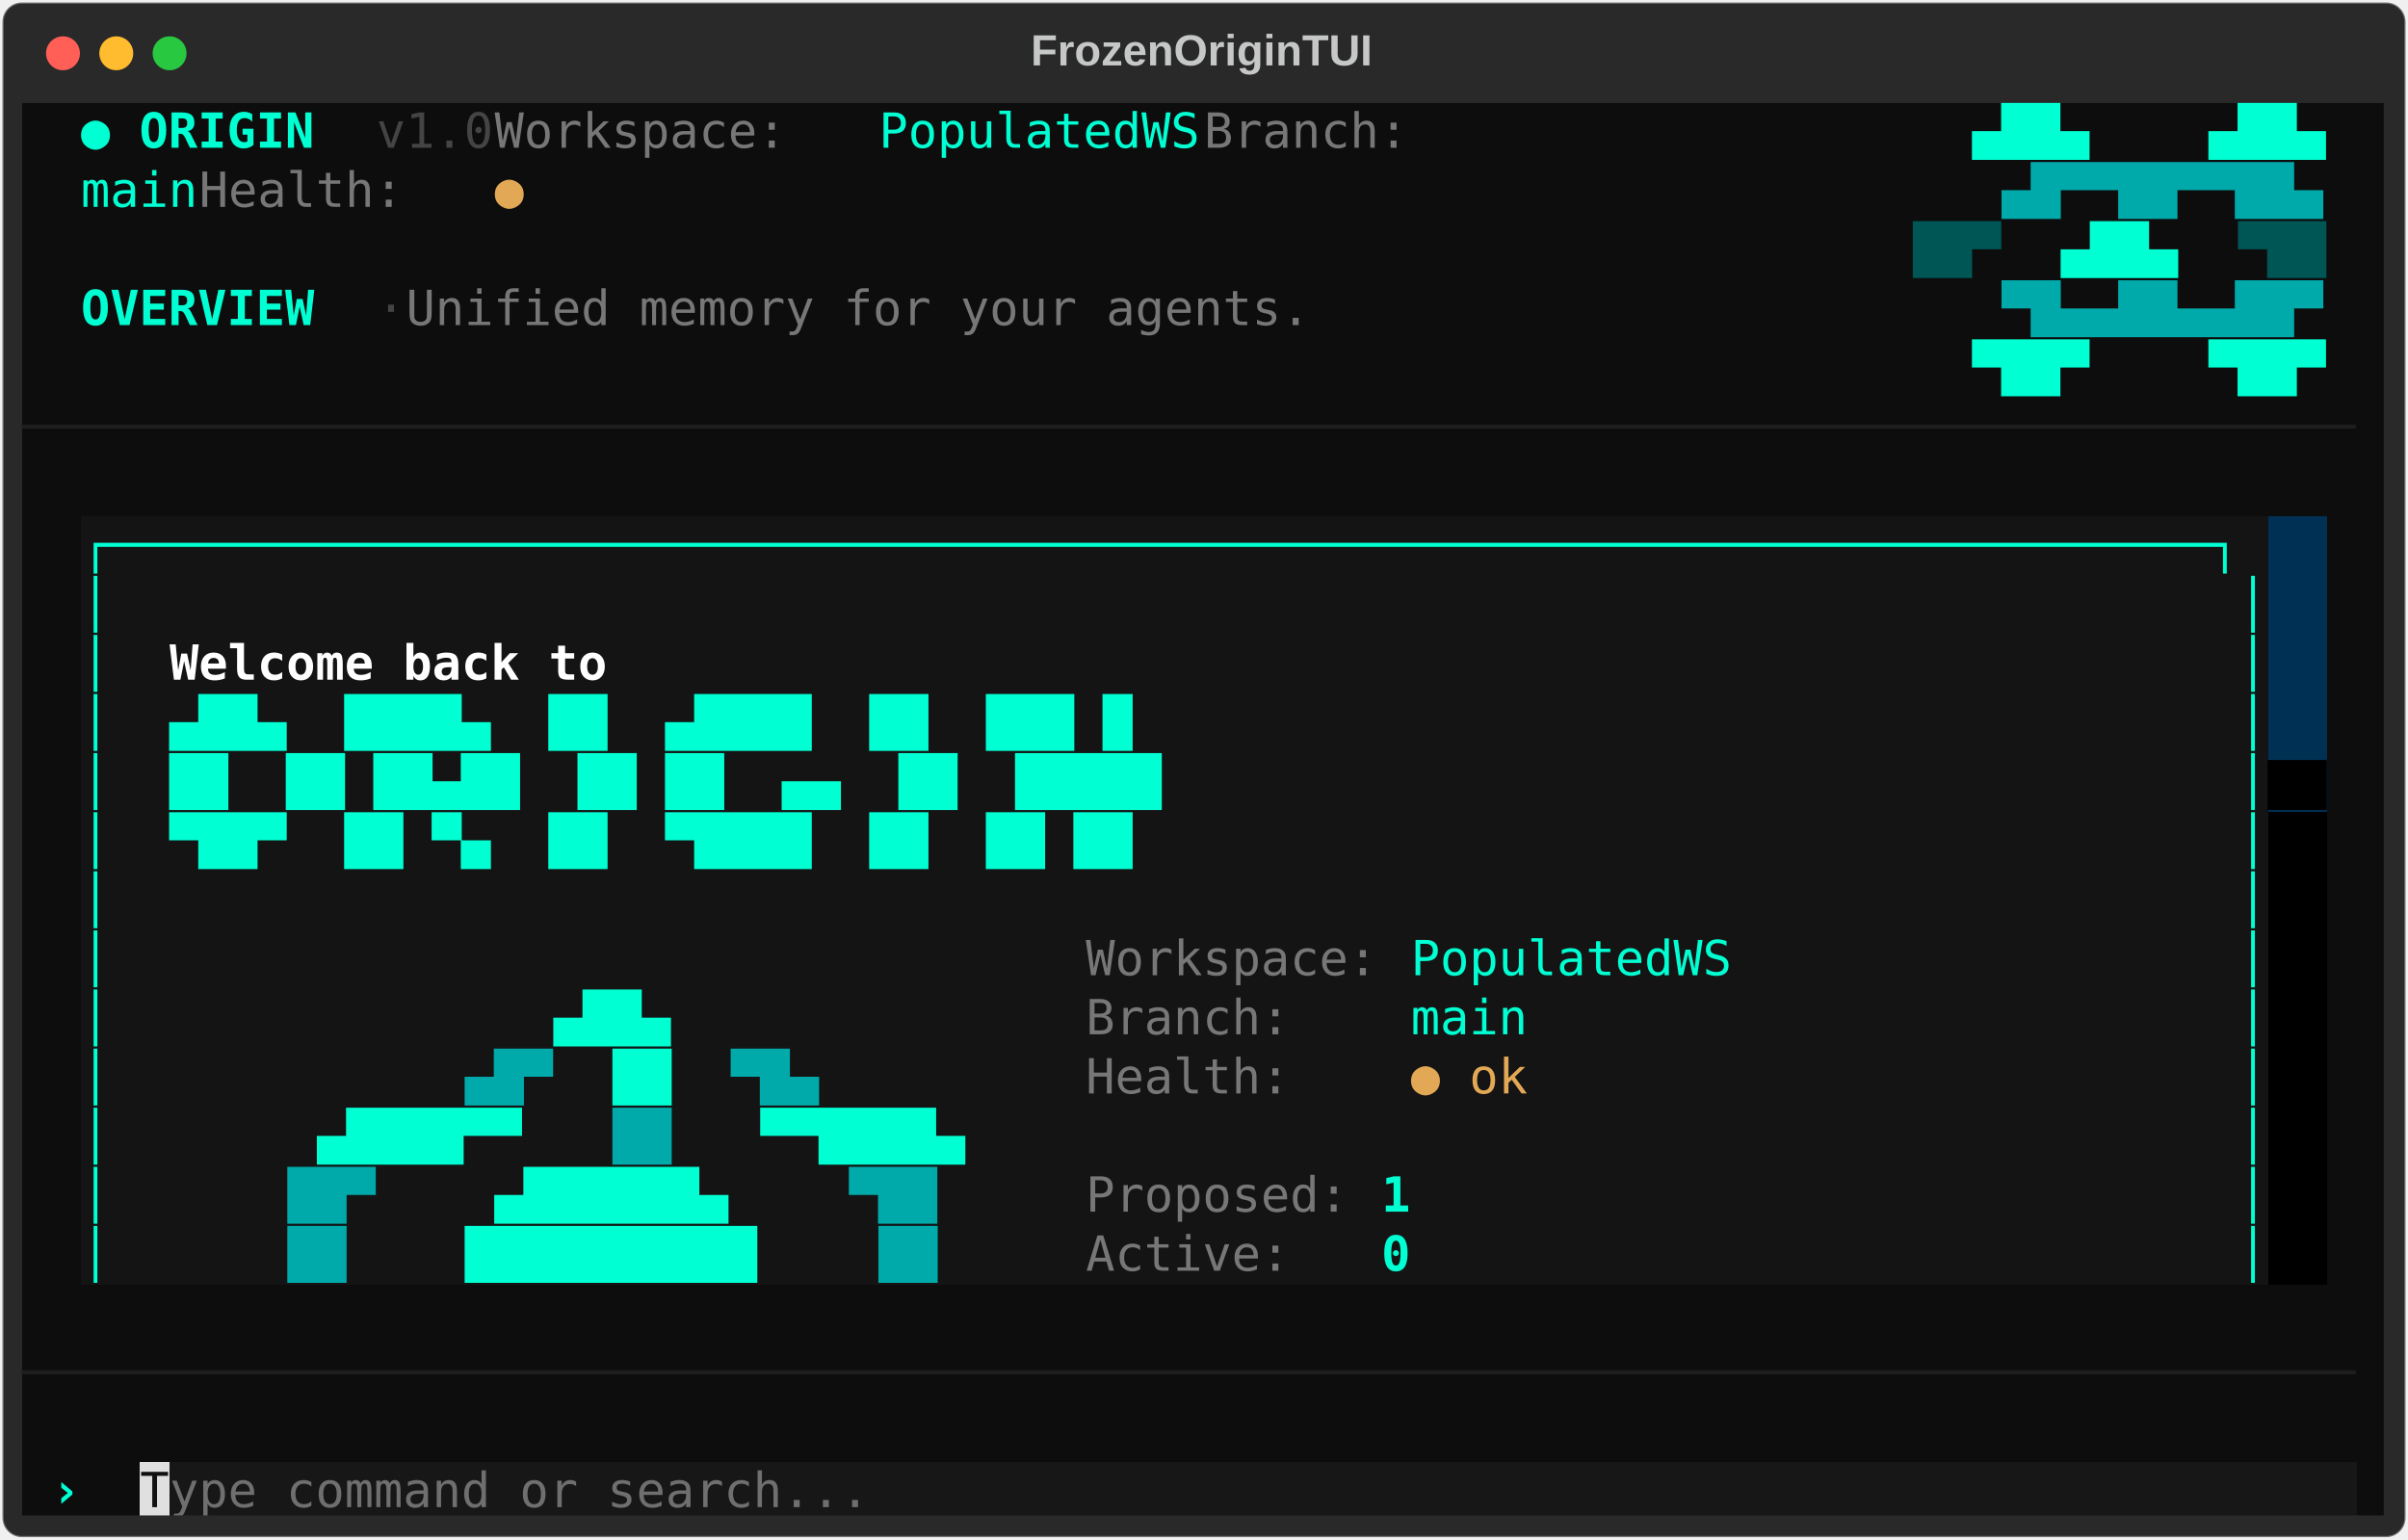
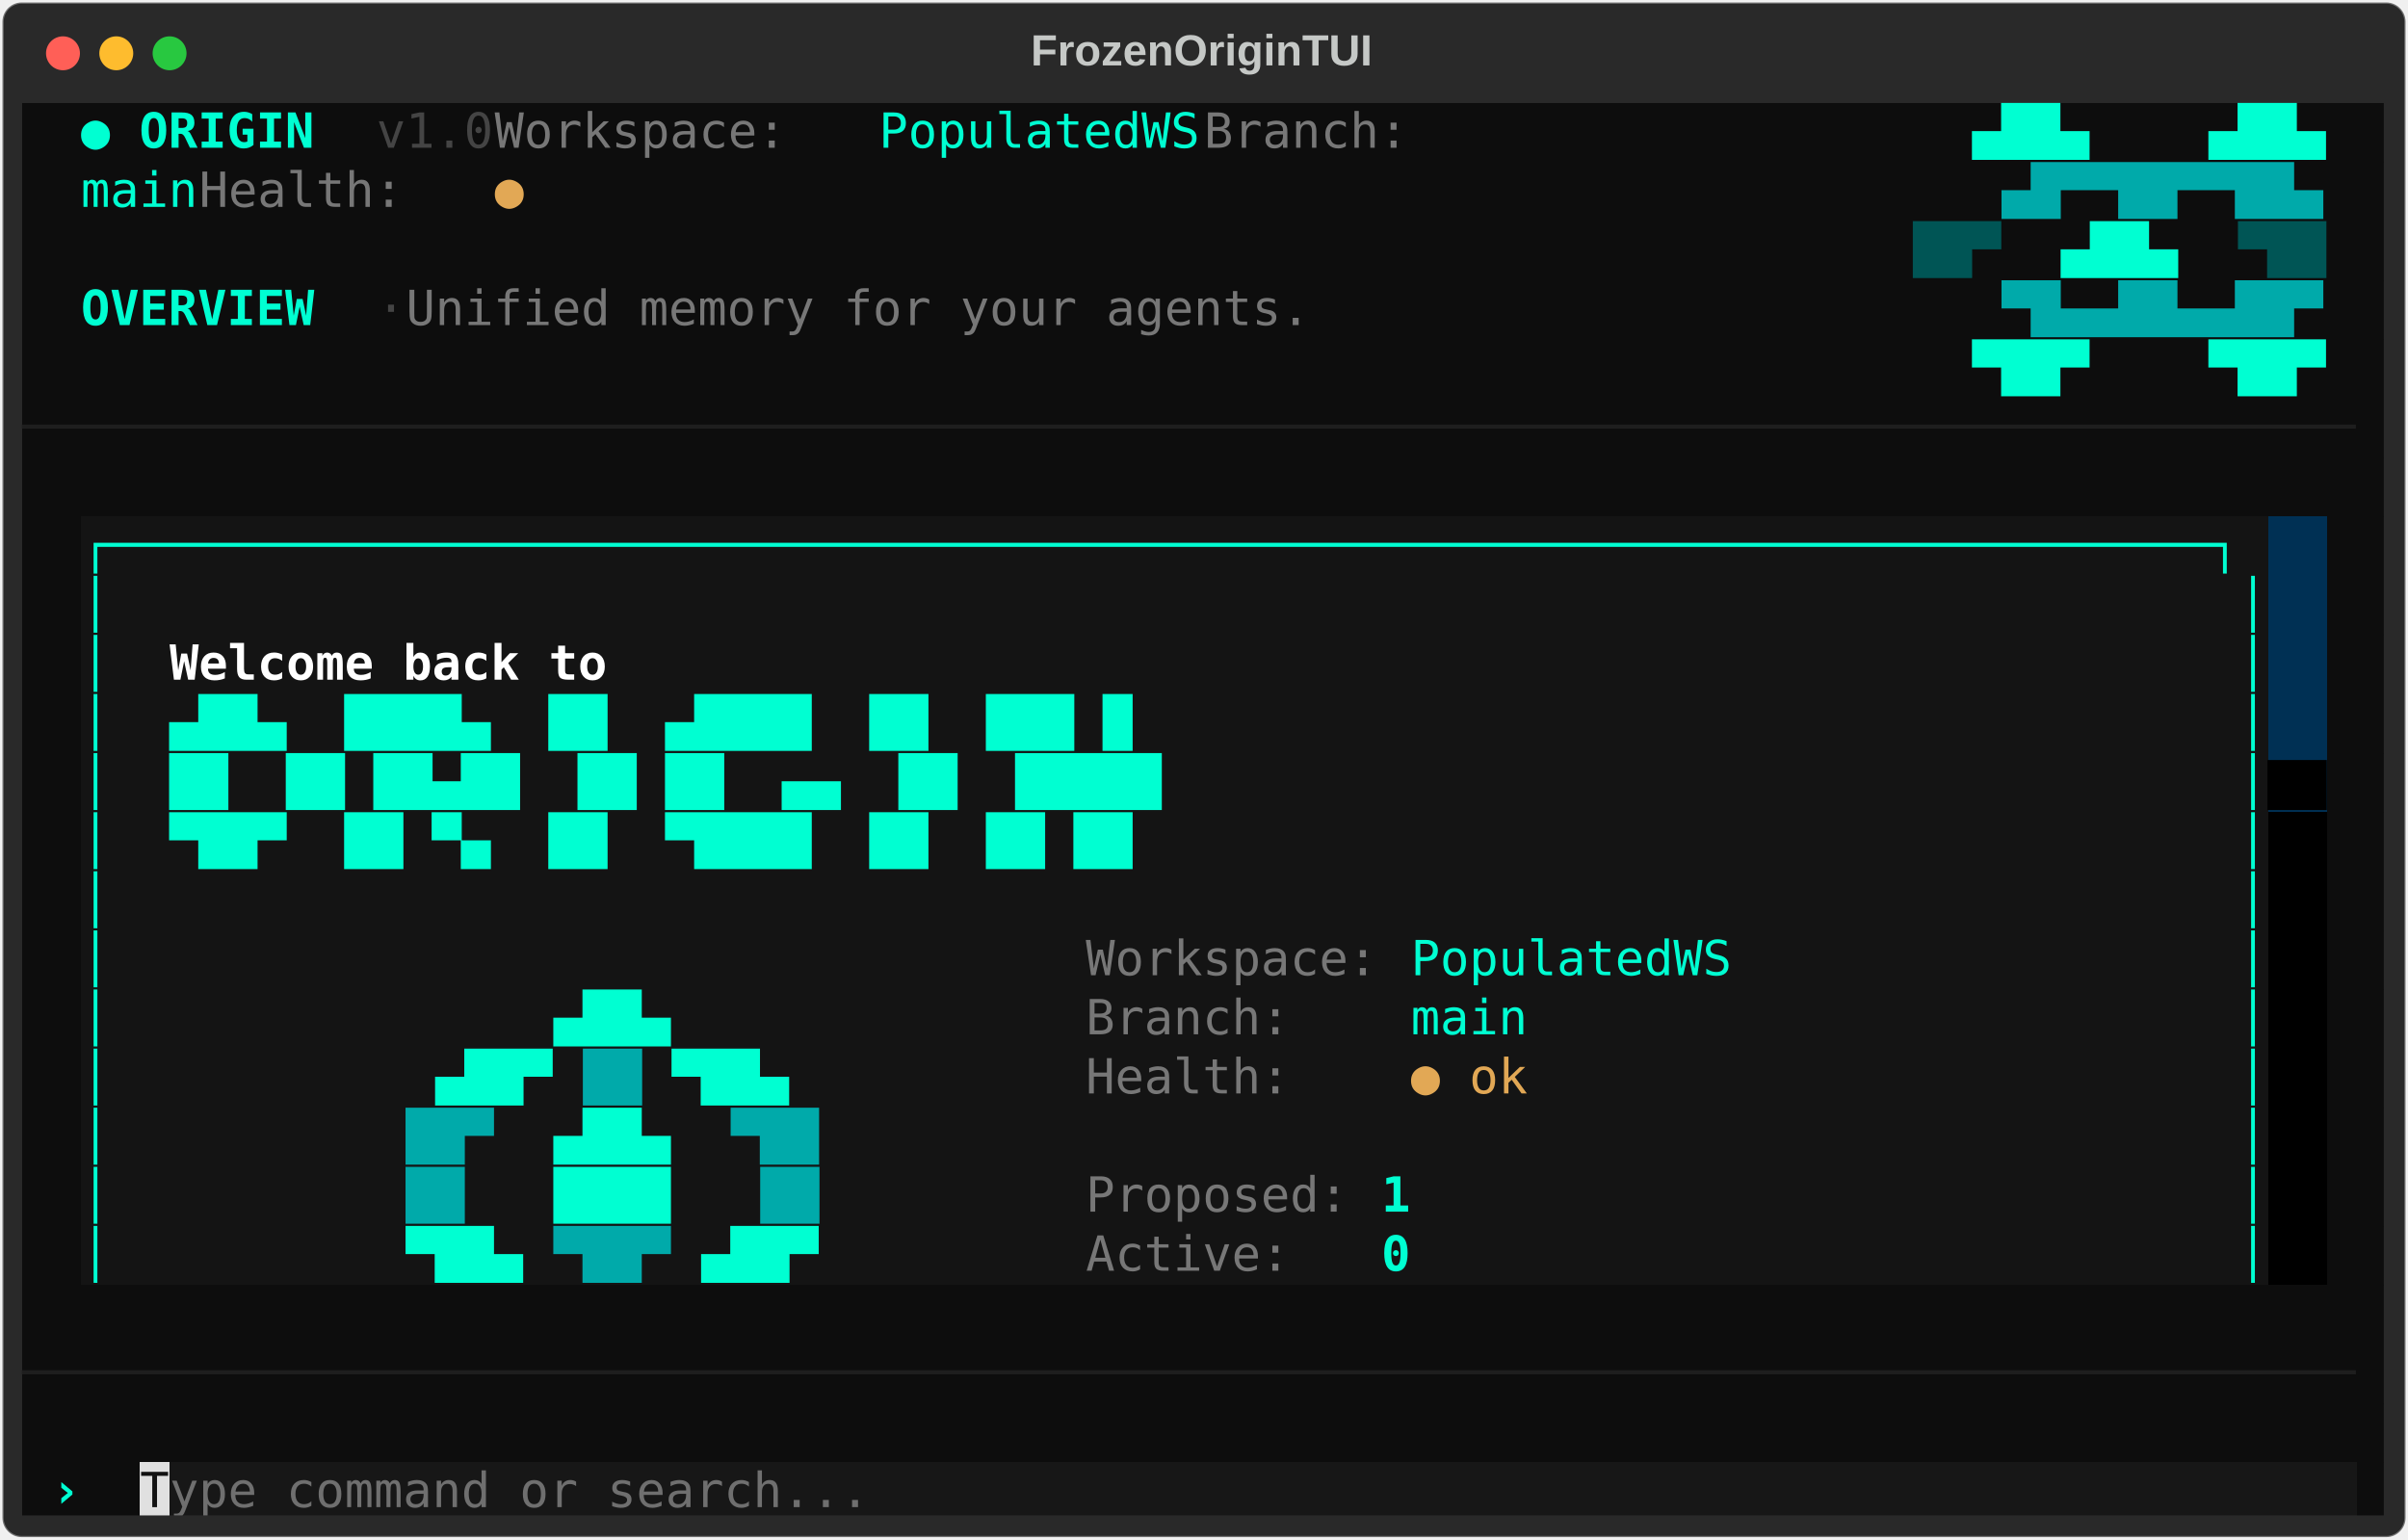
<svg xmlns="http://www.w3.org/2000/svg" class="rich-terminal" viewBox="0 0 994 635.6">
  <style>

    @font-face {
        font-family: "Fira Code";
        src: local("FiraCode-Regular"),
                url("https://cdnjs.cloudflare.com/ajax/libs/firacode/6.2.0/woff2/FiraCode-Regular.woff2") format("woff2"),
                url("https://cdnjs.cloudflare.com/ajax/libs/firacode/6.2.0/woff/FiraCode-Regular.woff") format("woff");
        font-style: normal;
        font-weight: 400;
    }
    @font-face {
        font-family: "Fira Code";
        src: local("FiraCode-Bold"),
                url("https://cdnjs.cloudflare.com/ajax/libs/firacode/6.2.0/woff2/FiraCode-Bold.woff2") format("woff2"),
                url("https://cdnjs.cloudflare.com/ajax/libs/firacode/6.2.0/woff/FiraCode-Bold.woff") format("woff");
        font-style: bold;
        font-weight: 700;
    }

    .terminal-matrix {
        font-family: Fira Code, monospace;
        font-size: 20px;
        line-height: 24.4px;
        font-variant-east-asian: full-width;
    }

    .terminal-title {
        font-size: 18px;
        font-weight: bold;
        font-family: arial;
    }

    .terminal-r1 { fill: #c5c8c6 }
.terminal-r2 { fill: #00ffd2;font-weight: bold }
.terminal-r3 { fill: #777777 }
.terminal-r4 { fill: #444444 }
.terminal-r5 { fill: #00ffd2 }
.terminal-r6 { fill: #e2a855 }
.terminal-r7 { fill: #00aaaa }
.terminal-r8 { fill: #005555 }
.terminal-r9 { fill: #1e1e1e }
.terminal-r10 { fill: #0d0d0d }
.terminal-r11 { fill: #ffffff;font-weight: bold }
.terminal-r12 { fill: #000000 }
.terminal-r13 { fill: #e0e0e0 }
.terminal-r14 { fill: #121212 }
.terminal-r15 { fill: #6f6f6f }
.terminal-r16 { fill: #ffffff }
    </style>
  <defs>
    <clipPath id="terminal-clip-terminal">
      <rect x="0" y="0" width="975.0" height="584.6" />
    </clipPath>
    <clipPath id="terminal-line-0">
      <rect x="0" y="1.5" width="976" height="24.65" />
    </clipPath>
    <clipPath id="terminal-line-1">
      <rect x="0" y="25.9" width="976" height="24.65" />
    </clipPath>
    <clipPath id="terminal-line-2">
      <rect x="0" y="50.3" width="976" height="24.65" />
    </clipPath>
    <clipPath id="terminal-line-3">
      <rect x="0" y="74.7" width="976" height="24.65" />
    </clipPath>
    <clipPath id="terminal-line-4">
      <rect x="0" y="99.1" width="976" height="24.65" />
    </clipPath>
    <clipPath id="terminal-line-5">
      <rect x="0" y="123.5" width="976" height="24.65" />
    </clipPath>
    <clipPath id="terminal-line-6">
      <rect x="0" y="147.9" width="976" height="24.65" />
    </clipPath>
    <clipPath id="terminal-line-7">
      <rect x="0" y="172.3" width="976" height="24.65" />
    </clipPath>
    <clipPath id="terminal-line-8">
      <rect x="0" y="196.7" width="976" height="24.65" />
    </clipPath>
    <clipPath id="terminal-line-9">
      <rect x="0" y="221.1" width="976" height="24.65" />
    </clipPath>
    <clipPath id="terminal-line-10">
      <rect x="0" y="245.5" width="976" height="24.65" />
    </clipPath>
    <clipPath id="terminal-line-11">
      <rect x="0" y="269.9" width="976" height="24.65" />
    </clipPath>
    <clipPath id="terminal-line-12">
      <rect x="0" y="294.3" width="976" height="24.65" />
    </clipPath>
    <clipPath id="terminal-line-13">
      <rect x="0" y="318.7" width="976" height="24.65" />
    </clipPath>
    <clipPath id="terminal-line-14">
      <rect x="0" y="343.1" width="976" height="24.65" />
    </clipPath>
    <clipPath id="terminal-line-15">
      <rect x="0" y="367.5" width="976" height="24.65" />
    </clipPath>
    <clipPath id="terminal-line-16">
      <rect x="0" y="391.9" width="976" height="24.65" />
    </clipPath>
    <clipPath id="terminal-line-17">
      <rect x="0" y="416.3" width="976" height="24.65" />
    </clipPath>
    <clipPath id="terminal-line-18">
      <rect x="0" y="440.7" width="976" height="24.65" />
    </clipPath>
    <clipPath id="terminal-line-19">
      <rect x="0" y="465.1" width="976" height="24.65" />
    </clipPath>
    <clipPath id="terminal-line-20">
      <rect x="0" y="489.5" width="976" height="24.65" />
    </clipPath>
    <clipPath id="terminal-line-21">
      <rect x="0" y="513.9" width="976" height="24.65" />
    </clipPath>
    <clipPath id="terminal-line-22">
      <rect x="0" y="538.3" width="976" height="24.65" />
    </clipPath>
  </defs>
  <rect fill="#292929" stroke="rgba(255,255,255,0.35)" stroke-width="1" x="1" y="1" width="992" height="633.6" rx="8" />
  <text class="terminal-title" fill="#c5c8c6" text-anchor="middle" x="496" y="27">FrozenOriginTUI</text>
  <g transform="translate(26,22)">
    <circle cx="0" cy="0" r="7" fill="#ff5f57" />
    <circle cx="22" cy="0" r="7" fill="#febc2e" />
    <circle cx="44" cy="0" r="7" fill="#28c840" />
  </g>
  <g transform="translate(9, 41)" clip-path="url(#terminal-clip-terminal)">
    <rect fill="#0d0d0d" x="0" y="1.5" width="24.4" height="24.65" shape-rendering="crispEdges" />
    <rect fill="#0d0d0d" x="24.4" y="1.5" width="97.6" height="24.65" shape-rendering="crispEdges" />
    <rect fill="#0d0d0d" x="122" y="1.5" width="24.4" height="24.65" shape-rendering="crispEdges" />
    <rect fill="#0d0d0d" x="146.4" y="1.5" width="48.8" height="24.65" shape-rendering="crispEdges" />
    <rect fill="#0d0d0d" x="195.2" y="1.5" width="158.6" height="24.65" shape-rendering="crispEdges" />
    <rect fill="#0d0d0d" x="353.8" y="1.5" width="134.2" height="24.65" shape-rendering="crispEdges" />
    <rect fill="#0d0d0d" x="488" y="1.5" width="317.2" height="24.65" shape-rendering="crispEdges" />
    <rect fill="#0d0d0d" x="805.2" y="1.5" width="48.8" height="24.65" shape-rendering="crispEdges" />
    <rect fill="#0d0d0d" x="854" y="1.5" width="48.8" height="24.65" shape-rendering="crispEdges" />
    <rect fill="#0d0d0d" x="902.8" y="1.5" width="48.8" height="24.65" shape-rendering="crispEdges" />
    <rect fill="#0d0d0d" x="951.6" y="1.5" width="24.4" height="24.65" shape-rendering="crispEdges" />
    <rect fill="#0d0d0d" x="0" y="25.9" width="24.4" height="24.65" shape-rendering="crispEdges" />
    <rect fill="#0d0d0d" x="24.4" y="25.9" width="48.8" height="24.65" shape-rendering="crispEdges" />
    <rect fill="#0d0d0d" x="73.2" y="25.9" width="122" height="24.65" shape-rendering="crispEdges" />
    <rect fill="#0d0d0d" x="195.2" y="25.9" width="12.2" height="24.65" shape-rendering="crispEdges" />
    <rect fill="#0d0d0d" x="207.4" y="25.9" width="610" height="24.65" shape-rendering="crispEdges" />
    <rect fill="#0d0d0d" x="817.4" y="25.9" width="134.2" height="24.65" shape-rendering="crispEdges" />
    <rect fill="#0d0d0d" x="951.6" y="25.9" width="24.4" height="24.65" shape-rendering="crispEdges" />
    <rect fill="#0d0d0d" x="0" y="50.3" width="24.4" height="24.65" shape-rendering="crispEdges" />
    <rect fill="#0d0d0d" x="24.4" y="50.3" width="756.4" height="24.65" shape-rendering="crispEdges" />
    <rect fill="#0d0d0d" x="780.8" y="50.3" width="36.6" height="24.65" shape-rendering="crispEdges" />
    <rect fill="#0d0d0d" x="817.4" y="50.3" width="24.4" height="24.65" shape-rendering="crispEdges" />
    <rect fill="#0d0d0d" x="841.8" y="50.3" width="48.8" height="24.65" shape-rendering="crispEdges" />
    <rect fill="#0d0d0d" x="890.6" y="50.3" width="24.4" height="24.65" shape-rendering="crispEdges" />
    <rect fill="#0d0d0d" x="915" y="50.3" width="36.6" height="24.65" shape-rendering="crispEdges" />
    <rect fill="#0d0d0d" x="951.6" y="50.3" width="24.4" height="24.65" shape-rendering="crispEdges" />
    <rect fill="#0d0d0d" x="0" y="74.7" width="24.4" height="24.65" shape-rendering="crispEdges" />
    <rect fill="#0d0d0d" x="24.4" y="74.7" width="97.6" height="24.65" shape-rendering="crispEdges" />
    <rect fill="#0d0d0d" x="122" y="74.7" width="24.4" height="24.65" shape-rendering="crispEdges" />
    <rect fill="#0d0d0d" x="146.4" y="74.7" width="12.2" height="24.65" shape-rendering="crispEdges" />
    <rect fill="#0d0d0d" x="158.6" y="74.7" width="658.8" height="24.65" shape-rendering="crispEdges" />
    <rect fill="#0d0d0d" x="817.4" y="74.7" width="134.2" height="24.65" shape-rendering="crispEdges" />
    <rect fill="#0d0d0d" x="951.6" y="74.7" width="24.4" height="24.65" shape-rendering="crispEdges" />
    <rect fill="#0d0d0d" x="0" y="99.1" width="24.4" height="24.65" shape-rendering="crispEdges" />
    <rect fill="#0d0d0d" x="24.4" y="99.1" width="780.8" height="24.65" shape-rendering="crispEdges" />
    <rect fill="#0d0d0d" x="805.2" y="99.1" width="48.8" height="24.65" shape-rendering="crispEdges" />
    <rect fill="#0d0d0d" x="854" y="99.1" width="48.8" height="24.65" shape-rendering="crispEdges" />
    <rect fill="#0d0d0d" x="902.8" y="99.1" width="48.8" height="24.65" shape-rendering="crispEdges" />
    <rect fill="#0d0d0d" x="951.6" y="99.1" width="24.4" height="24.65" shape-rendering="crispEdges" />
    <rect fill="#0d0d0d" x="0" y="123.5" width="976" height="24.65" shape-rendering="crispEdges" />
    <rect fill="#0d0d0d" x="0" y="147.9" width="976" height="24.65" shape-rendering="crispEdges" />
    <rect fill="#0d0d0d" x="0" y="172.3" width="24.4" height="24.65" shape-rendering="crispEdges" />
    <rect fill="#141414" x="24.4" y="172.3" width="902.8" height="24.65" shape-rendering="crispEdges" />
    <rect fill="#003054" x="927.2" y="172.3" width="24.4" height="24.65" shape-rendering="crispEdges" />
    <rect fill="#0d0d0d" x="951.6" y="172.3" width="24.4" height="24.65" shape-rendering="crispEdges" />
    <rect fill="#0d0d0d" x="0" y="196.7" width="24.4" height="24.65" shape-rendering="crispEdges" />
    <rect fill="#141414" x="24.4" y="196.7" width="12.2" height="24.65" shape-rendering="crispEdges" />
    <rect fill="#141414" x="36.6" y="196.7" width="878.4" height="24.65" shape-rendering="crispEdges" />
    <rect fill="#141414" x="915" y="196.7" width="12.2" height="24.65" shape-rendering="crispEdges" />
    <rect fill="#003054" x="927.2" y="196.7" width="24.4" height="24.65" shape-rendering="crispEdges" />
    <rect fill="#0d0d0d" x="951.6" y="196.7" width="24.4" height="24.65" shape-rendering="crispEdges" />
    <rect fill="#0d0d0d" x="0" y="221.1" width="24.4" height="24.65" shape-rendering="crispEdges" />
    <rect fill="#141414" x="24.4" y="221.1" width="12.2" height="24.65" shape-rendering="crispEdges" />
    <rect fill="#141414" x="36.6" y="221.1" width="24.4" height="24.65" shape-rendering="crispEdges" />
    <rect fill="#141414" x="61" y="221.1" width="183" height="24.65" shape-rendering="crispEdges" />
    <rect fill="#141414" x="244" y="221.1" width="671" height="24.65" shape-rendering="crispEdges" />
    <rect fill="#141414" x="915" y="221.1" width="12.2" height="24.65" shape-rendering="crispEdges" />
    <rect fill="#003054" x="927.2" y="221.1" width="24.4" height="24.65" shape-rendering="crispEdges" />
    <rect fill="#0d0d0d" x="951.6" y="221.1" width="24.4" height="24.65" shape-rendering="crispEdges" />
    <rect fill="#0d0d0d" x="0" y="245.5" width="24.4" height="24.65" shape-rendering="crispEdges" />
    <rect fill="#141414" x="24.4" y="245.5" width="12.2" height="24.65" shape-rendering="crispEdges" />
    <rect fill="#141414" x="36.6" y="245.5" width="24.4" height="24.65" shape-rendering="crispEdges" />
    <rect fill="#141414" x="61" y="245.5" width="414.8" height="24.65" shape-rendering="crispEdges" />
    <rect fill="#141414" x="475.8" y="245.5" width="439.2" height="24.65" shape-rendering="crispEdges" />
    <rect fill="#141414" x="915" y="245.5" width="12.2" height="24.65" shape-rendering="crispEdges" />
    <rect fill="#003054" x="927.2" y="245.5" width="24.4" height="24.65" shape-rendering="crispEdges" />
    <rect fill="#0d0d0d" x="951.6" y="245.5" width="24.4" height="24.65" shape-rendering="crispEdges" />
    <rect fill="#0d0d0d" x="0" y="269.9" width="24.4" height="24.65" shape-rendering="crispEdges" />
    <rect fill="#141414" x="24.4" y="269.9" width="12.2" height="24.65" shape-rendering="crispEdges" />
    <rect fill="#141414" x="36.6" y="269.9" width="24.4" height="24.65" shape-rendering="crispEdges" />
    <rect fill="#141414" x="61" y="269.9" width="414.8" height="24.65" shape-rendering="crispEdges" />
    <rect fill="#141414" x="475.8" y="269.9" width="439.2" height="24.65" shape-rendering="crispEdges" />
    <rect fill="#141414" x="915" y="269.9" width="12.2" height="24.65" shape-rendering="crispEdges" />
    <rect fill="#003054" x="927.2" y="269.9" width="24.4" height="24.65" shape-rendering="crispEdges" />
    <rect fill="#0d0d0d" x="951.6" y="269.9" width="24.4" height="24.65" shape-rendering="crispEdges" />
    <rect fill="#0d0d0d" x="0" y="294.3" width="24.4" height="24.65" shape-rendering="crispEdges" />
    <rect fill="#141414" x="24.4" y="294.3" width="12.2" height="24.65" shape-rendering="crispEdges" />
    <rect fill="#141414" x="36.6" y="294.3" width="24.4" height="24.65" shape-rendering="crispEdges" />
    <rect fill="#141414" x="61" y="294.3" width="414.8" height="24.65" shape-rendering="crispEdges" />
    <rect fill="#141414" x="475.8" y="294.3" width="439.2" height="24.65" shape-rendering="crispEdges" />
    <rect fill="#141414" x="915" y="294.3" width="12.2" height="24.65" shape-rendering="crispEdges" />
    <rect fill="#000000" x="927.2" y="294.3" width="24.4" height="24.65" shape-rendering="crispEdges" />
    <rect fill="#0d0d0d" x="951.6" y="294.3" width="24.4" height="24.65" shape-rendering="crispEdges" />
    <rect fill="#0d0d0d" x="0" y="318.7" width="24.4" height="24.65" shape-rendering="crispEdges" />
    <rect fill="#141414" x="24.4" y="318.7" width="12.2" height="24.65" shape-rendering="crispEdges" />
    <rect fill="#141414" x="36.6" y="318.7" width="878.4" height="24.65" shape-rendering="crispEdges" />
    <rect fill="#141414" x="915" y="318.7" width="12.2" height="24.65" shape-rendering="crispEdges" />
    <rect fill="#000000" x="927.2" y="318.7" width="24.4" height="24.65" shape-rendering="crispEdges" />
    <rect fill="#0d0d0d" x="951.6" y="318.7" width="24.4" height="24.65" shape-rendering="crispEdges" />
    <rect fill="#0d0d0d" x="0" y="343.1" width="24.4" height="24.65" shape-rendering="crispEdges" />
    <rect fill="#141414" x="24.4" y="343.1" width="12.2" height="24.65" shape-rendering="crispEdges" />
    <rect fill="#141414" x="36.6" y="343.1" width="24.4" height="24.65" shape-rendering="crispEdges" />
-     <rect fill="#141414" x="61" y="343.1" width="0" height="24.65" shape-rendering="crispEdges" />
-     <rect fill="#141414" x="61" y="343.1" width="329.4" height="24.65" shape-rendering="crispEdges" />
+     <rect fill="#141414" x="61" y="343.1" width="48.8" height="24.65" shape-rendering="crispEdges" />
+     <rect fill="#141414" x="109.8" y="343.1" width="0" height="24.65" shape-rendering="crispEdges" />
+     <rect fill="#141414" x="109.8" y="343.1" width="280.6" height="24.65" shape-rendering="crispEdges" />
    <rect fill="#141414" x="390.4" y="343.1" width="48.8" height="24.65" shape-rendering="crispEdges" />
    <rect fill="#141414" x="439.2" y="343.1" width="122" height="24.65" shape-rendering="crispEdges" />
    <rect fill="#141414" x="561.2" y="343.1" width="12.2" height="24.65" shape-rendering="crispEdges" />
    <rect fill="#141414" x="573.4" y="343.1" width="134.2" height="24.65" shape-rendering="crispEdges" />
    <rect fill="#141414" x="707.6" y="343.1" width="207.4" height="24.65" shape-rendering="crispEdges" />
    <rect fill="#141414" x="915" y="343.1" width="12.2" height="24.65" shape-rendering="crispEdges" />
    <rect fill="#000000" x="927.2" y="343.1" width="24.4" height="24.65" shape-rendering="crispEdges" />
    <rect fill="#0d0d0d" x="951.6" y="343.1" width="24.4" height="24.65" shape-rendering="crispEdges" />
    <rect fill="#0d0d0d" x="0" y="367.5" width="24.4" height="24.65" shape-rendering="crispEdges" />
    <rect fill="#141414" x="24.4" y="367.5" width="12.2" height="24.65" shape-rendering="crispEdges" />
    <rect fill="#141414" x="36.6" y="367.5" width="24.4" height="24.65" shape-rendering="crispEdges" />
-     <rect fill="#141414" x="61" y="367.5" width="158.6" height="24.65" shape-rendering="crispEdges" />
+     <rect fill="#141414" x="61" y="367.5" width="48.8" height="24.65" shape-rendering="crispEdges" />
+     <rect fill="#141414" x="109.8" y="367.5" width="109.8" height="24.65" shape-rendering="crispEdges" />
    <rect fill="#141414" x="219.6" y="367.5" width="48.8" height="24.65" shape-rendering="crispEdges" />
    <rect fill="#141414" x="268.4" y="367.5" width="122" height="24.65" shape-rendering="crispEdges" />
    <rect fill="#141414" x="390.4" y="367.5" width="48.8" height="24.65" shape-rendering="crispEdges" />
    <rect fill="#141414" x="439.2" y="367.5" width="85.4" height="24.65" shape-rendering="crispEdges" />
    <rect fill="#141414" x="524.6" y="367.5" width="48.8" height="24.65" shape-rendering="crispEdges" />
    <rect fill="#141414" x="573.4" y="367.5" width="48.8" height="24.65" shape-rendering="crispEdges" />
    <rect fill="#141414" x="622.2" y="367.5" width="292.8" height="24.65" shape-rendering="crispEdges" />
    <rect fill="#141414" x="915" y="367.5" width="12.2" height="24.65" shape-rendering="crispEdges" />
    <rect fill="#000000" x="927.2" y="367.5" width="24.4" height="24.65" shape-rendering="crispEdges" />
    <rect fill="#0d0d0d" x="951.6" y="367.5" width="24.4" height="24.65" shape-rendering="crispEdges" />
    <rect fill="#0d0d0d" x="0" y="391.9" width="24.4" height="24.65" shape-rendering="crispEdges" />
    <rect fill="#141414" x="24.4" y="391.9" width="12.2" height="24.65" shape-rendering="crispEdges" />
    <rect fill="#141414" x="36.6" y="391.9" width="24.4" height="24.65" shape-rendering="crispEdges" />
-     <rect fill="#141414" x="61" y="391.9" width="122" height="24.65" shape-rendering="crispEdges" />
-     <rect fill="#141414" x="183" y="391.9" width="36.6" height="24.65" shape-rendering="crispEdges" />
-     <rect fill="#141414" x="219.6" y="391.9" width="24.4" height="24.65" shape-rendering="crispEdges" />
-     <rect fill="#141414" x="244" y="391.9" width="24.4" height="24.65" shape-rendering="crispEdges" />
-     <rect fill="#141414" x="268.4" y="391.9" width="24.4" height="24.65" shape-rendering="crispEdges" />
-     <rect fill="#141414" x="292.8" y="391.9" width="36.6" height="24.65" shape-rendering="crispEdges" />
-     <rect fill="#141414" x="329.4" y="391.9" width="61" height="24.65" shape-rendering="crispEdges" />
+     <rect fill="#141414" x="61" y="391.9" width="48.8" height="24.65" shape-rendering="crispEdges" />
+     <rect fill="#141414" x="109.8" y="391.9" width="61" height="24.65" shape-rendering="crispEdges" />
+     <rect fill="#141414" x="170.8" y="391.9" width="48.8" height="24.65" shape-rendering="crispEdges" />
+     <rect fill="#141414" x="219.6" y="391.9" width="12.2" height="24.65" shape-rendering="crispEdges" />
+     <rect fill="#141414" x="231.8" y="391.9" width="24.4" height="24.65" shape-rendering="crispEdges" />
+     <rect fill="#141414" x="256.2" y="391.9" width="12.2" height="24.65" shape-rendering="crispEdges" />
+     <rect fill="#141414" x="268.4" y="391.9" width="48.8" height="24.65" shape-rendering="crispEdges" />
+     <rect fill="#141414" x="317.2" y="391.9" width="73.2" height="24.65" shape-rendering="crispEdges" />
    <rect fill="#141414" x="390.4" y="391.9" width="48.8" height="24.65" shape-rendering="crispEdges" />
    <rect fill="#141414" x="439.2" y="391.9" width="85.4" height="24.65" shape-rendering="crispEdges" />
    <rect fill="#141414" x="524.6" y="391.9" width="48.8" height="24.65" shape-rendering="crispEdges" />
    <rect fill="#141414" x="573.4" y="391.9" width="48.8" height="24.65" shape-rendering="crispEdges" />
    <rect fill="#141414" x="622.2" y="391.9" width="292.8" height="24.65" shape-rendering="crispEdges" />
    <rect fill="#141414" x="915" y="391.9" width="12.2" height="24.65" shape-rendering="crispEdges" />
    <rect fill="#000000" x="927.2" y="391.9" width="24.4" height="24.65" shape-rendering="crispEdges" />
    <rect fill="#0d0d0d" x="951.6" y="391.9" width="24.4" height="24.65" shape-rendering="crispEdges" />
    <rect fill="#0d0d0d" x="0" y="416.3" width="24.4" height="24.65" shape-rendering="crispEdges" />
    <rect fill="#141414" x="24.4" y="416.3" width="12.2" height="24.65" shape-rendering="crispEdges" />
    <rect fill="#141414" x="36.6" y="416.3" width="24.4" height="24.65" shape-rendering="crispEdges" />
-     <rect fill="#141414" x="61" y="416.3" width="61" height="24.65" shape-rendering="crispEdges" />
-     <rect fill="#141414" x="122" y="416.3" width="85.4" height="24.65" shape-rendering="crispEdges" />
-     <rect fill="#141414" x="207.4" y="416.3" width="36.6" height="24.65" shape-rendering="crispEdges" />
-     <rect fill="#141414" x="244" y="416.3" width="24.4" height="24.65" shape-rendering="crispEdges" />
-     <rect fill="#141414" x="268.4" y="416.3" width="36.6" height="24.65" shape-rendering="crispEdges" />
-     <rect fill="#141414" x="305" y="416.3" width="85.4" height="24.65" shape-rendering="crispEdges" />
+     <rect fill="#141414" x="61" y="416.3" width="48.8" height="24.65" shape-rendering="crispEdges" />
+     <rect fill="#141414" x="109.8" y="416.3" width="48.8" height="24.65" shape-rendering="crispEdges" />
+     <rect fill="#141414" x="158.6" y="416.3" width="36.6" height="24.65" shape-rendering="crispEdges" />
+     <rect fill="#141414" x="195.2" y="416.3" width="24.4" height="24.65" shape-rendering="crispEdges" />
+     <rect fill="#141414" x="219.6" y="416.3" width="48.8" height="24.65" shape-rendering="crispEdges" />
+     <rect fill="#141414" x="268.4" y="416.3" width="24.4" height="24.65" shape-rendering="crispEdges" />
+     <rect fill="#141414" x="292.8" y="416.3" width="36.6" height="24.65" shape-rendering="crispEdges" />
+     <rect fill="#141414" x="329.4" y="416.3" width="61" height="24.65" shape-rendering="crispEdges" />
    <rect fill="#141414" x="390.4" y="416.3" width="524.6" height="24.65" shape-rendering="crispEdges" />
    <rect fill="#141414" x="915" y="416.3" width="12.2" height="24.65" shape-rendering="crispEdges" />
    <rect fill="#000000" x="927.2" y="416.3" width="24.4" height="24.65" shape-rendering="crispEdges" />
    <rect fill="#0d0d0d" x="951.6" y="416.3" width="24.4" height="24.65" shape-rendering="crispEdges" />
    <rect fill="#0d0d0d" x="0" y="440.7" width="24.4" height="24.65" shape-rendering="crispEdges" />
    <rect fill="#141414" x="24.4" y="440.7" width="12.2" height="24.65" shape-rendering="crispEdges" />
    <rect fill="#141414" x="36.6" y="440.7" width="24.4" height="24.65" shape-rendering="crispEdges" />
    <rect fill="#141414" x="61" y="440.7" width="48.8" height="24.65" shape-rendering="crispEdges" />
-     <rect fill="#141414" x="109.8" y="440.7" width="36.6" height="24.65" shape-rendering="crispEdges" />
-     <rect fill="#141414" x="146.4" y="440.7" width="48.8" height="24.65" shape-rendering="crispEdges" />
-     <rect fill="#141414" x="195.2" y="440.7" width="97.6" height="24.65" shape-rendering="crispEdges" />
-     <rect fill="#141414" x="292.8" y="440.7" width="48.8" height="24.65" shape-rendering="crispEdges" />
-     <rect fill="#141414" x="341.6" y="440.7" width="36.6" height="24.65" shape-rendering="crispEdges" />
-     <rect fill="#141414" x="378.2" y="440.7" width="12.2" height="24.65" shape-rendering="crispEdges" />
+     <rect fill="#141414" x="109.8" y="440.7" width="48.8" height="24.65" shape-rendering="crispEdges" />
+     <rect fill="#141414" x="158.6" y="440.7" width="24.4" height="24.65" shape-rendering="crispEdges" />
+     <rect fill="#141414" x="183" y="440.7" width="36.6" height="24.65" shape-rendering="crispEdges" />
+     <rect fill="#141414" x="219.6" y="440.7" width="48.8" height="24.65" shape-rendering="crispEdges" />
+     <rect fill="#141414" x="268.4" y="440.7" width="36.6" height="24.65" shape-rendering="crispEdges" />
+     <rect fill="#141414" x="305" y="440.7" width="24.4" height="24.65" shape-rendering="crispEdges" />
+     <rect fill="#141414" x="329.4" y="440.7" width="61" height="24.65" shape-rendering="crispEdges" />
    <rect fill="#141414" x="390.4" y="440.7" width="48.8" height="24.65" shape-rendering="crispEdges" />
    <rect fill="#141414" x="439.2" y="440.7" width="109.8" height="24.65" shape-rendering="crispEdges" />
    <rect fill="#141414" x="549" y="440.7" width="12.2" height="24.65" shape-rendering="crispEdges" />
    <rect fill="#141414" x="561.2" y="440.7" width="12.2" height="24.65" shape-rendering="crispEdges" />
    <rect fill="#141414" x="573.4" y="440.7" width="341.6" height="24.65" shape-rendering="crispEdges" />
    <rect fill="#141414" x="915" y="440.7" width="12.2" height="24.65" shape-rendering="crispEdges" />
    <rect fill="#000000" x="927.2" y="440.7" width="24.4" height="24.65" shape-rendering="crispEdges" />
    <rect fill="#0d0d0d" x="951.6" y="440.7" width="24.4" height="24.65" shape-rendering="crispEdges" />
    <rect fill="#0d0d0d" x="0" y="465.1" width="24.4" height="24.65" shape-rendering="crispEdges" />
    <rect fill="#141414" x="24.4" y="465.1" width="12.2" height="24.65" shape-rendering="crispEdges" />
    <rect fill="#141414" x="36.6" y="465.1" width="24.4" height="24.65" shape-rendering="crispEdges" />
    <rect fill="#141414" x="61" y="465.1" width="48.8" height="24.65" shape-rendering="crispEdges" />
-     <rect fill="#141414" x="109.8" y="465.1" width="24.4" height="24.65" shape-rendering="crispEdges" />
-     <rect fill="#141414" x="134.2" y="465.1" width="48.8" height="24.65" shape-rendering="crispEdges" />
-     <rect fill="#141414" x="183" y="465.1" width="122" height="24.65" shape-rendering="crispEdges" />
-     <rect fill="#141414" x="305" y="465.1" width="48.8" height="24.65" shape-rendering="crispEdges" />
-     <rect fill="#141414" x="353.8" y="465.1" width="24.4" height="24.65" shape-rendering="crispEdges" />
-     <rect fill="#141414" x="378.2" y="465.1" width="12.2" height="24.65" shape-rendering="crispEdges" />
+     <rect fill="#141414" x="109.8" y="465.1" width="48.8" height="24.65" shape-rendering="crispEdges" />
+     <rect fill="#141414" x="158.6" y="465.1" width="48.8" height="24.65" shape-rendering="crispEdges" />
+     <rect fill="#141414" x="207.4" y="465.1" width="12.2" height="24.65" shape-rendering="crispEdges" />
+     <rect fill="#141414" x="219.6" y="465.1" width="48.8" height="24.65" shape-rendering="crispEdges" />
+     <rect fill="#141414" x="268.4" y="465.1" width="12.2" height="24.65" shape-rendering="crispEdges" />
+     <rect fill="#141414" x="280.6" y="465.1" width="48.8" height="24.65" shape-rendering="crispEdges" />
+     <rect fill="#141414" x="329.4" y="465.1" width="61" height="24.65" shape-rendering="crispEdges" />
    <rect fill="#141414" x="390.4" y="465.1" width="48.8" height="24.65" shape-rendering="crispEdges" />
    <rect fill="#141414" x="439.2" y="465.1" width="85.4" height="24.65" shape-rendering="crispEdges" />
    <rect fill="#141414" x="524.6" y="465.1" width="36.6" height="24.65" shape-rendering="crispEdges" />
    <rect fill="#141414" x="561.2" y="465.1" width="12.2" height="24.65" shape-rendering="crispEdges" />
    <rect fill="#141414" x="573.4" y="465.1" width="341.6" height="24.65" shape-rendering="crispEdges" />
    <rect fill="#141414" x="915" y="465.1" width="12.2" height="24.65" shape-rendering="crispEdges" />
    <rect fill="#000000" x="927.2" y="465.1" width="24.4" height="24.65" shape-rendering="crispEdges" />
    <rect fill="#0d0d0d" x="951.6" y="465.1" width="24.4" height="24.65" shape-rendering="crispEdges" />
    <rect fill="#0d0d0d" x="0" y="489.5" width="976" height="24.65" shape-rendering="crispEdges" />
    <rect fill="#0d0d0d" x="0" y="513.9" width="976" height="24.65" shape-rendering="crispEdges" />
    <rect fill="#0d0d0d" x="0" y="538.3" width="976" height="24.65" shape-rendering="crispEdges" />
    <rect fill="#0d0d0d" x="0" y="562.7" width="12.2" height="24.65" shape-rendering="crispEdges" />
    <rect fill="#0d0d0d" x="12.2" y="562.7" width="36.6" height="24.65" shape-rendering="crispEdges" />
    <rect fill="#e0e0e0" x="48.8" y="562.7" width="12.2" height="24.65" shape-rendering="crispEdges" />
    <rect fill="#171717" x="61" y="562.7" width="292.8" height="24.65" shape-rendering="crispEdges" />
    <rect fill="#171717" x="353.8" y="562.7" width="610" height="24.65" shape-rendering="crispEdges" />
    <rect fill="#0d0d0d" x="963.8" y="562.7" width="12.2" height="24.65" shape-rendering="crispEdges" />
    <g class="terminal-matrix">
      <text class="terminal-r2" x="24.4" y="20" textLength="97.6" clip-path="url(#terminal-line-0)">● ORIGIN</text>
      <text class="terminal-r4" x="146.4" y="20" textLength="48.8" clip-path="url(#terminal-line-0)">v1.0</text>
      <text class="terminal-r3" x="195.2" y="20" textLength="158.6" clip-path="url(#terminal-line-0)">  Workspace: </text>
      <text class="terminal-r5" x="353.8" y="20" textLength="134.2" clip-path="url(#terminal-line-0)">PopulatedWS</text>
      <text class="terminal-r3" x="488" y="20" textLength="317.2" clip-path="url(#terminal-line-0)">  Branch:                 </text>
      <text class="terminal-r5" x="805.2" y="20" textLength="48.8" clip-path="url(#terminal-line-0)">▄██▄</text>
      <text class="terminal-r5" x="902.8" y="20" textLength="48.8" clip-path="url(#terminal-line-0)">▄██▄</text>
      <text class="terminal-r1" x="976" y="20" textLength="12.2" clip-path="url(#terminal-line-0)">
</text>
      <text class="terminal-r5" x="24.4" y="44.4" textLength="48.8" clip-path="url(#terminal-line-1)">main</text>
      <text class="terminal-r3" x="73.2" y="44.4" textLength="122" clip-path="url(#terminal-line-1)">  Health: </text>
      <text class="terminal-r6" x="195.2" y="44.4" textLength="12.2" clip-path="url(#terminal-line-1)">●</text>
      <text class="terminal-r7" x="817.4" y="44.4" textLength="134.2" clip-path="url(#terminal-line-1)">▄█▀▀██▀▀██▄</text>
      <text class="terminal-r1" x="976" y="44.4" textLength="12.2" clip-path="url(#terminal-line-1)">
</text>
      <text class="terminal-r8" x="780.8" y="68.8" textLength="36.6" clip-path="url(#terminal-line-2)">██▀</text>
      <text class="terminal-r5" x="841.8" y="68.8" textLength="48.8" clip-path="url(#terminal-line-2)">▄██▄</text>
      <text class="terminal-r8" x="915" y="68.8" textLength="36.6" clip-path="url(#terminal-line-2)">▀██</text>
      <text class="terminal-r1" x="976" y="68.8" textLength="12.2" clip-path="url(#terminal-line-2)">
</text>
      <text class="terminal-r2" x="24.4" y="93.2" textLength="97.6" clip-path="url(#terminal-line-3)">OVERVIEW</text>
      <text class="terminal-r4" x="146.4" y="93.2" textLength="12.2" clip-path="url(#terminal-line-3)">·</text>
      <text class="terminal-r3" x="158.6" y="93.2" textLength="658.8" clip-path="url(#terminal-line-3)">  Unified memory for your agents.                     </text>
      <text class="terminal-r7" x="817.4" y="93.2" textLength="134.2" clip-path="url(#terminal-line-3)">▀█▄▄██▄▄██▀</text>
      <text class="terminal-r1" x="976" y="93.2" textLength="12.2" clip-path="url(#terminal-line-3)">
</text>
      <text class="terminal-r5" x="805.2" y="117.6" textLength="48.8" clip-path="url(#terminal-line-4)">▀██▀</text>
      <text class="terminal-r5" x="902.8" y="117.6" textLength="48.8" clip-path="url(#terminal-line-4)">▀██▀</text>
      <text class="terminal-r1" x="976" y="117.6" textLength="12.2" clip-path="url(#terminal-line-4)">
</text>
      <text class="terminal-r9" x="0" y="142" textLength="976" clip-path="url(#terminal-line-5)">────────────────────────────────────────────────────────────────────────────────</text>
      <text class="terminal-r1" x="976" y="142" textLength="12.2" clip-path="url(#terminal-line-5)">
</text>
      <text class="terminal-r1" x="976" y="166.4" textLength="12.2" clip-path="url(#terminal-line-6)">
</text>
      <text class="terminal-r5" x="24.4" y="190.8" textLength="902.8" clip-path="url(#terminal-line-7)">┌────────────────────────────────────────────────────────────────────────┐</text>
      <text class="terminal-r1" x="976" y="190.8" textLength="12.2" clip-path="url(#terminal-line-7)">
</text>
      <text class="terminal-r5" x="24.4" y="215.2" textLength="12.2" clip-path="url(#terminal-line-8)">│</text>
      <text class="terminal-r5" x="915" y="215.2" textLength="12.2" clip-path="url(#terminal-line-8)">│</text>
      <text class="terminal-r1" x="976" y="215.2" textLength="12.2" clip-path="url(#terminal-line-8)">
</text>
      <text class="terminal-r5" x="24.4" y="239.6" textLength="12.2" clip-path="url(#terminal-line-9)">│</text>
      <text class="terminal-r11" x="61" y="239.6" textLength="183" clip-path="url(#terminal-line-9)">Welcome back to</text>
      <text class="terminal-r5" x="915" y="239.6" textLength="12.2" clip-path="url(#terminal-line-9)">│</text>
      <text class="terminal-r1" x="976" y="239.6" textLength="12.2" clip-path="url(#terminal-line-9)">
</text>
      <text class="terminal-r5" x="24.4" y="264" textLength="12.2" clip-path="url(#terminal-line-10)">│</text>
      <text class="terminal-r2" x="61" y="264" textLength="414.8" clip-path="url(#terminal-line-10)"> ▄██▄  ████▄  ██  ▄████  ██  ███ █</text>
      <text class="terminal-r5" x="915" y="264" textLength="12.2" clip-path="url(#terminal-line-10)">│</text>
      <text class="terminal-r1" x="976" y="264" textLength="12.2" clip-path="url(#terminal-line-10)">
</text>
      <text class="terminal-r5" x="24.4" y="288.4" textLength="12.2" clip-path="url(#terminal-line-11)">│</text>
      <text class="terminal-r2" x="61" y="288.4" textLength="414.8" clip-path="url(#terminal-line-11)">██  ██ ██▄██  ██ ██  ▄▄  ██  █████</text>
      <text class="terminal-r5" x="915" y="288.4" textLength="12.2" clip-path="url(#terminal-line-11)">│</text>
      <text class="terminal-r12" x="927.2" y="288.4" textLength="24.4" clip-path="url(#terminal-line-11)">▇▇</text>
      <text class="terminal-r1" x="976" y="288.4" textLength="12.2" clip-path="url(#terminal-line-11)">
</text>
      <text class="terminal-r5" x="24.4" y="312.8" textLength="12.2" clip-path="url(#terminal-line-12)">│</text>
      <text class="terminal-r2" x="61" y="312.8" textLength="414.8" clip-path="url(#terminal-line-12)"> ▀██▀  ██ ▀▄  ██  ▀████  ██  ██ ██</text>
      <text class="terminal-r5" x="915" y="312.8" textLength="12.2" clip-path="url(#terminal-line-12)">│</text>
      <text class="terminal-r1" x="976" y="312.8" textLength="12.2" clip-path="url(#terminal-line-12)">
</text>
      <text class="terminal-r5" x="24.4" y="337.2" textLength="12.2" clip-path="url(#terminal-line-13)">│</text>
      <text class="terminal-r5" x="915" y="337.2" textLength="12.2" clip-path="url(#terminal-line-13)">│</text>
      <text class="terminal-r1" x="976" y="337.2" textLength="12.2" clip-path="url(#terminal-line-13)">
</text>
      <text class="terminal-r5" x="24.4" y="361.6" textLength="12.2" clip-path="url(#terminal-line-14)">│</text>
      <text class="terminal-r3" x="439.2" y="361.6" textLength="122" clip-path="url(#terminal-line-14)">Workspace:</text>
      <text class="terminal-r5" x="573.4" y="361.6" textLength="134.2" clip-path="url(#terminal-line-14)">PopulatedWS</text>
      <text class="terminal-r5" x="915" y="361.6" textLength="12.2" clip-path="url(#terminal-line-14)">│</text>
      <text class="terminal-r1" x="976" y="361.6" textLength="12.2" clip-path="url(#terminal-line-14)">
</text>
      <text class="terminal-r5" x="24.4" y="386" textLength="12.2" clip-path="url(#terminal-line-15)">│</text>
      <text class="terminal-r5" x="219.6" y="386" textLength="48.8" clip-path="url(#terminal-line-15)">▄██▄</text>
      <text class="terminal-r3" x="439.2" y="386" textLength="85.4" clip-path="url(#terminal-line-15)">Branch:</text>
      <text class="terminal-r5" x="573.4" y="386" textLength="48.8" clip-path="url(#terminal-line-15)">main</text>
      <text class="terminal-r5" x="915" y="386" textLength="12.2" clip-path="url(#terminal-line-15)">│</text>
      <text class="terminal-r1" x="976" y="386" textLength="12.2" clip-path="url(#terminal-line-15)">
</text>
      <text class="terminal-r5" x="24.4" y="410.4" textLength="12.2" clip-path="url(#terminal-line-16)">│</text>
-       <text class="terminal-r7" x="183" y="410.4" textLength="36.6" clip-path="url(#terminal-line-16)">▄█▀</text>
-       <text class="terminal-r5" x="244" y="410.4" textLength="24.4" clip-path="url(#terminal-line-16)">██</text>
-       <text class="terminal-r7" x="292.8" y="410.4" textLength="36.6" clip-path="url(#terminal-line-16)">▀█▄</text>
+       <text class="terminal-r5" x="170.8" y="410.4" textLength="48.8" clip-path="url(#terminal-line-16)">▄██▀</text>
+       <text class="terminal-r7" x="231.8" y="410.4" textLength="24.4" clip-path="url(#terminal-line-16)">██</text>
+       <text class="terminal-r5" x="268.4" y="410.4" textLength="48.8" clip-path="url(#terminal-line-16)">▀██▄</text>
      <text class="terminal-r3" x="439.2" y="410.4" textLength="85.4" clip-path="url(#terminal-line-16)">Health:</text>
      <text class="terminal-r6" x="573.4" y="410.4" textLength="48.8" clip-path="url(#terminal-line-16)">● ok</text>
      <text class="terminal-r5" x="915" y="410.4" textLength="12.2" clip-path="url(#terminal-line-16)">│</text>
      <text class="terminal-r1" x="976" y="410.4" textLength="12.2" clip-path="url(#terminal-line-16)">
</text>
      <text class="terminal-r5" x="24.4" y="434.8" textLength="12.2" clip-path="url(#terminal-line-17)">│</text>
-       <text class="terminal-r5" x="122" y="434.8" textLength="85.4" clip-path="url(#terminal-line-17)">▄████▀▀</text>
-       <text class="terminal-r7" x="244" y="434.8" textLength="24.4" clip-path="url(#terminal-line-17)">██</text>
-       <text class="terminal-r5" x="305" y="434.8" textLength="85.4" clip-path="url(#terminal-line-17)">▀▀████▄</text>
+       <text class="terminal-r7" x="158.6" y="434.8" textLength="36.6" clip-path="url(#terminal-line-17)">██▀</text>
+       <text class="terminal-r5" x="219.6" y="434.8" textLength="48.8" clip-path="url(#terminal-line-17)">▄██▄</text>
+       <text class="terminal-r7" x="292.8" y="434.8" textLength="36.6" clip-path="url(#terminal-line-17)">▀██</text>
      <text class="terminal-r5" x="915" y="434.8" textLength="12.2" clip-path="url(#terminal-line-17)">│</text>
      <text class="terminal-r1" x="976" y="434.8" textLength="12.2" clip-path="url(#terminal-line-17)">
</text>
      <text class="terminal-r5" x="24.4" y="459.2" textLength="12.2" clip-path="url(#terminal-line-18)">│</text>
-       <text class="terminal-r7" x="109.8" y="459.2" textLength="36.6" clip-path="url(#terminal-line-18)">██▀</text>
-       <text class="terminal-r5" x="195.2" y="459.2" textLength="97.6" clip-path="url(#terminal-line-18)">▄██████▄</text>
-       <text class="terminal-r7" x="341.6" y="459.2" textLength="36.6" clip-path="url(#terminal-line-18)">▀██</text>
+       <text class="terminal-r7" x="158.6" y="459.2" textLength="24.4" clip-path="url(#terminal-line-18)">██</text>
+       <text class="terminal-r5" x="219.6" y="459.2" textLength="48.8" clip-path="url(#terminal-line-18)">████</text>
+       <text class="terminal-r7" x="305" y="459.2" textLength="24.4" clip-path="url(#terminal-line-18)">██</text>
      <text class="terminal-r3" x="439.2" y="459.2" textLength="109.8" clip-path="url(#terminal-line-18)">Proposed:</text>
      <text class="terminal-r2" x="561.2" y="459.2" textLength="12.2" clip-path="url(#terminal-line-18)">1</text>
      <text class="terminal-r5" x="915" y="459.2" textLength="12.2" clip-path="url(#terminal-line-18)">│</text>
      <text class="terminal-r1" x="976" y="459.2" textLength="12.2" clip-path="url(#terminal-line-18)">
</text>
      <text class="terminal-r5" x="24.4" y="483.6" textLength="12.2" clip-path="url(#terminal-line-19)">│</text>
-       <text class="terminal-r7" x="109.8" y="483.6" textLength="24.4" clip-path="url(#terminal-line-19)">██</text>
-       <text class="terminal-r5" x="183" y="483.6" textLength="122" clip-path="url(#terminal-line-19)">██████████</text>
-       <text class="terminal-r7" x="353.8" y="483.6" textLength="24.4" clip-path="url(#terminal-line-19)">██</text>
+       <text class="terminal-r5" x="158.6" y="483.6" textLength="48.8" clip-path="url(#terminal-line-19)">▀██▄</text>
+       <text class="terminal-r7" x="219.6" y="483.6" textLength="48.8" clip-path="url(#terminal-line-19)">▀██▀</text>
+       <text class="terminal-r5" x="280.6" y="483.6" textLength="48.8" clip-path="url(#terminal-line-19)">▄██▀</text>
      <text class="terminal-r3" x="439.2" y="483.6" textLength="85.4" clip-path="url(#terminal-line-19)">Active:</text>
      <text class="terminal-r2" x="561.2" y="483.6" textLength="12.2" clip-path="url(#terminal-line-19)">0</text>
      <text class="terminal-r5" x="915" y="483.6" textLength="12.2" clip-path="url(#terminal-line-19)">│</text>
      <text class="terminal-r1" x="976" y="483.6" textLength="12.2" clip-path="url(#terminal-line-19)">
</text>
      <text class="terminal-r1" x="976" y="508" textLength="12.2" clip-path="url(#terminal-line-20)">
</text>
      <text class="terminal-r9" x="0" y="532.4" textLength="976" clip-path="url(#terminal-line-21)">────────────────────────────────────────────────────────────────────────────────</text>
      <text class="terminal-r1" x="976" y="532.4" textLength="12.2" clip-path="url(#terminal-line-21)">
</text>
      <text class="terminal-r1" x="976" y="556.8" textLength="12.2" clip-path="url(#terminal-line-22)">
</text>
      <text class="terminal-r2" x="12.2" y="581.2" textLength="36.6" clip-path="url(#terminal-line-23)"> › </text>
      <text class="terminal-r14" x="48.8" y="581.2" textLength="12.2" clip-path="url(#terminal-line-23)">T</text>
      <text class="terminal-r15" x="61" y="581.2" textLength="292.8" clip-path="url(#terminal-line-23)">ype command or search...</text>
    </g>
  </g>
</svg>
